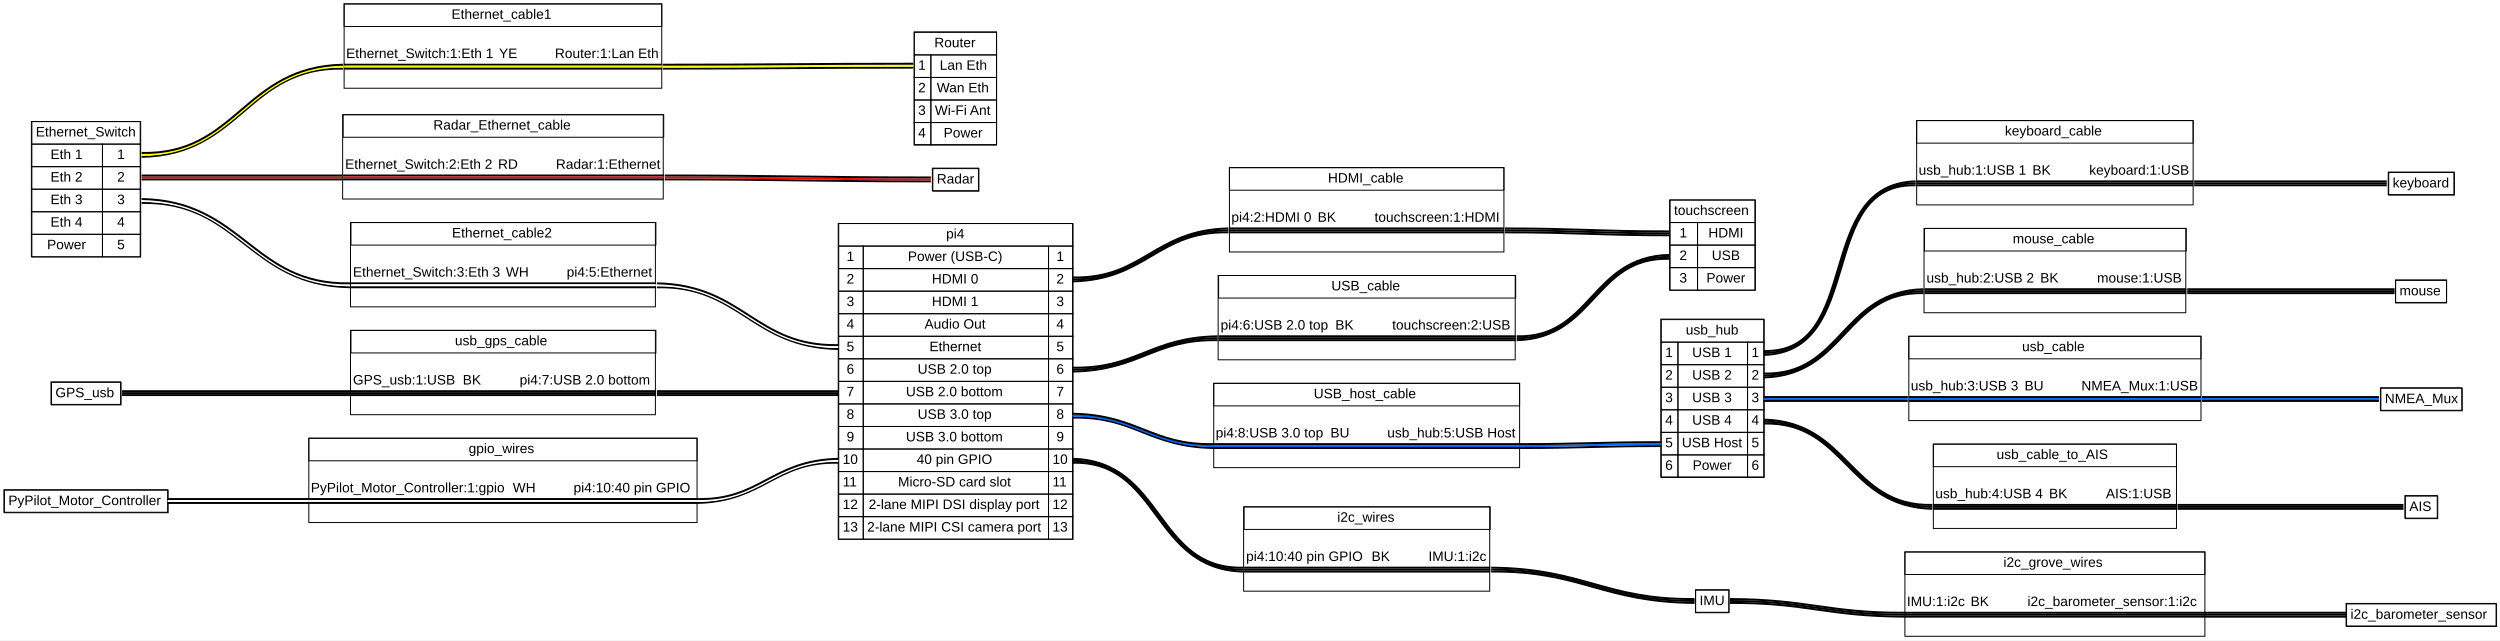
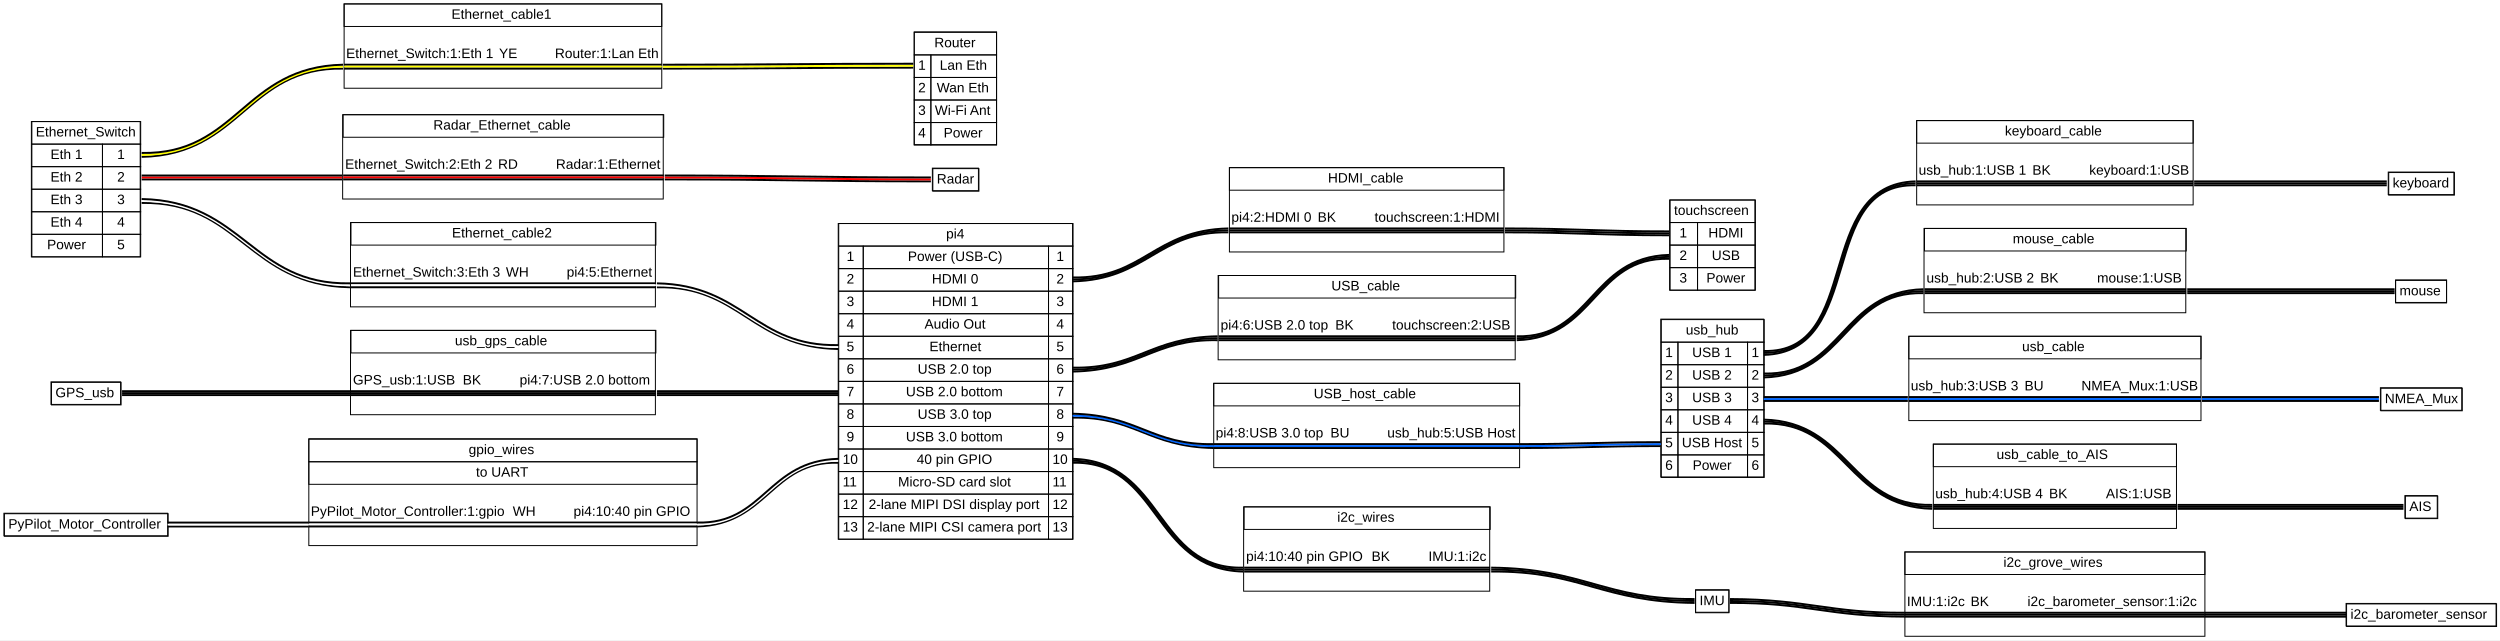
<svg xmlns="http://www.w3.org/2000/svg" width="2550pt" height="653pt" viewBox="0.00 0.00 2550.00 653.00">
  <g id="graph0" class="graph" transform="scale(1 1) rotate(0) translate(4 649)">
    <polygon fill="#ffffff" stroke="transparent" points="-4,4 -4,-649 2546,-649 2546,4 -4,4" />
    <g id="node1" class="node">
      <polygon fill="#ffffff" stroke="black" points="1090,-421 851,-421 851,-99 1090,-99 1090,-421" />
      <polygon fill="none" stroke="black" points="851.5,-398 851.5,-421 1090.5,-421 1090.5,-398 851.5,-398" />
      <text text-anchor="start" x="961" y="-405.8" font-family="arial" font-size="14.00">pi4</text>
      <polygon fill="none" stroke="black" points="851.5,-375 851.5,-398 876.5,-398 876.5,-375 851.5,-375" />
      <text text-anchor="start" x="859.5" y="-382.8" font-family="arial" font-size="14.00">1</text>
      <polygon fill="none" stroke="black" points="876.5,-375 876.5,-398 1065.5,-398 1065.5,-375 876.5,-375" />
      <text text-anchor="start" x="922" y="-382.8" font-family="arial" font-size="14.00">Power (USB-C)</text>
      <polygon fill="none" stroke="black" points="1065.5,-375 1065.5,-398 1090.5,-398 1090.5,-375 1065.5,-375" />
      <text text-anchor="start" x="1073.5" y="-382.8" font-family="arial" font-size="14.00">1</text>
      <polygon fill="none" stroke="black" points="851.5,-352 851.5,-375 876.5,-375 876.5,-352 851.5,-352" />
      <text text-anchor="start" x="859.5" y="-359.8" font-family="arial" font-size="14.00">2</text>
      <polygon fill="none" stroke="black" points="876.5,-352 876.5,-375 1065.5,-375 1065.5,-352 876.5,-352" />
      <text text-anchor="start" x="946.5" y="-359.8" font-family="arial" font-size="14.00">HDMI 0</text>
      <polygon fill="none" stroke="black" points="1065.5,-352 1065.5,-375 1090.5,-375 1090.5,-352 1065.5,-352" />
      <text text-anchor="start" x="1073.5" y="-359.8" font-family="arial" font-size="14.00">2</text>
      <polygon fill="none" stroke="black" points="851.5,-329 851.5,-352 876.5,-352 876.5,-329 851.5,-329" />
      <text text-anchor="start" x="859.5" y="-336.8" font-family="arial" font-size="14.00">3</text>
      <polygon fill="none" stroke="black" points="876.5,-329 876.5,-352 1065.5,-352 1065.5,-329 876.5,-329" />
      <text text-anchor="start" x="946.5" y="-336.8" font-family="arial" font-size="14.00">HDMI 1</text>
      <polygon fill="none" stroke="black" points="1065.5,-329 1065.5,-352 1090.5,-352 1090.5,-329 1065.5,-329" />
      <text text-anchor="start" x="1073.5" y="-336.8" font-family="arial" font-size="14.00">3</text>
      <polygon fill="none" stroke="black" points="851.5,-306 851.5,-329 876.5,-329 876.5,-306 851.5,-306" />
      <text text-anchor="start" x="859.5" y="-313.8" font-family="arial" font-size="14.00">4</text>
      <polygon fill="none" stroke="black" points="876.5,-306 876.5,-329 1065.5,-329 1065.5,-306 876.5,-306" />
      <text text-anchor="start" x="939" y="-313.8" font-family="arial" font-size="14.00">Audio Out</text>
      <polygon fill="none" stroke="black" points="1065.5,-306 1065.5,-329 1090.5,-329 1090.5,-306 1065.5,-306" />
      <text text-anchor="start" x="1073.5" y="-313.8" font-family="arial" font-size="14.00">4</text>
      <polygon fill="none" stroke="black" points="851.5,-283 851.5,-306 876.5,-306 876.5,-283 851.5,-283" />
      <text text-anchor="start" x="859.5" y="-290.8" font-family="arial" font-size="14.00">5</text>
      <polygon fill="none" stroke="black" points="876.5,-283 876.5,-306 1065.5,-306 1065.5,-283 876.5,-283" />
      <text text-anchor="start" x="944" y="-290.8" font-family="arial" font-size="14.00">Ethernet</text>
      <polygon fill="none" stroke="black" points="1065.5,-283 1065.5,-306 1090.5,-306 1090.5,-283 1065.5,-283" />
      <text text-anchor="start" x="1073.5" y="-290.8" font-family="arial" font-size="14.00">5</text>
      <polygon fill="none" stroke="black" points="851.5,-260 851.5,-283 876.5,-283 876.5,-260 851.5,-260" />
      <text text-anchor="start" x="859.5" y="-267.8" font-family="arial" font-size="14.00">6</text>
      <polygon fill="none" stroke="black" points="876.5,-260 876.5,-283 1065.5,-283 1065.5,-260 876.5,-260" />
      <text text-anchor="start" x="932" y="-267.8" font-family="arial" font-size="14.00">USB 2.0 top</text>
      <polygon fill="none" stroke="black" points="1065.5,-260 1065.5,-283 1090.5,-283 1090.5,-260 1065.5,-260" />
      <text text-anchor="start" x="1073.5" y="-267.8" font-family="arial" font-size="14.00">6</text>
      <polygon fill="none" stroke="black" points="851.5,-237 851.5,-260 876.5,-260 876.5,-237 851.5,-237" />
      <text text-anchor="start" x="859.5" y="-244.8" font-family="arial" font-size="14.00">7</text>
      <polygon fill="none" stroke="black" points="876.5,-237 876.5,-260 1065.5,-260 1065.5,-237 876.5,-237" />
      <text text-anchor="start" x="920" y="-244.8" font-family="arial" font-size="14.00">USB 2.0 bottom</text>
      <polygon fill="none" stroke="black" points="1065.5,-237 1065.5,-260 1090.5,-260 1090.5,-237 1065.5,-237" />
      <text text-anchor="start" x="1073.5" y="-244.8" font-family="arial" font-size="14.00">7</text>
      <polygon fill="none" stroke="black" points="851.5,-214 851.5,-237 876.5,-237 876.5,-214 851.5,-214" />
      <text text-anchor="start" x="859.5" y="-221.8" font-family="arial" font-size="14.00">8</text>
      <polygon fill="none" stroke="black" points="876.5,-214 876.5,-237 1065.5,-237 1065.5,-214 876.5,-214" />
      <text text-anchor="start" x="932" y="-221.8" font-family="arial" font-size="14.00">USB 3.0 top</text>
      <polygon fill="none" stroke="black" points="1065.5,-214 1065.5,-237 1090.5,-237 1090.5,-214 1065.5,-214" />
      <text text-anchor="start" x="1073.5" y="-221.8" font-family="arial" font-size="14.00">8</text>
      <polygon fill="none" stroke="black" points="851.5,-191 851.5,-214 876.5,-214 876.5,-191 851.5,-191" />
      <text text-anchor="start" x="859.5" y="-198.8" font-family="arial" font-size="14.00">9</text>
      <polygon fill="none" stroke="black" points="876.5,-191 876.5,-214 1065.5,-214 1065.5,-191 876.5,-191" />
      <text text-anchor="start" x="920" y="-198.8" font-family="arial" font-size="14.00">USB 3.0 bottom</text>
      <polygon fill="none" stroke="black" points="1065.5,-191 1065.5,-214 1090.5,-214 1090.5,-191 1065.5,-191" />
      <text text-anchor="start" x="1073.5" y="-198.8" font-family="arial" font-size="14.00">9</text>
      <polygon fill="none" stroke="black" points="851.5,-168 851.5,-191 876.5,-191 876.5,-168 851.5,-168" />
      <text text-anchor="start" x="855.5" y="-175.8" font-family="arial" font-size="14.00">10</text>
      <polygon fill="none" stroke="black" points="876.5,-168 876.5,-191 1065.5,-191 1065.5,-168 876.5,-168" />
      <text text-anchor="start" x="931" y="-175.8" font-family="arial" font-size="14.00">40 pin GPIO</text>
      <polygon fill="none" stroke="black" points="1065.5,-168 1065.5,-191 1090.5,-191 1090.5,-168 1065.5,-168" />
      <text text-anchor="start" x="1069.5" y="-175.8" font-family="arial" font-size="14.00">10</text>
      <polygon fill="none" stroke="black" points="851.5,-145 851.5,-168 876.5,-168 876.5,-145 851.5,-145" />
      <text text-anchor="start" x="855.5" y="-152.8" font-family="arial" font-size="14.00">11</text>
      <polygon fill="none" stroke="black" points="876.5,-145 876.5,-168 1065.5,-168 1065.5,-145 876.5,-145" />
      <text text-anchor="start" x="912" y="-152.8" font-family="arial" font-size="14.00">Micro-SD card slot</text>
      <polygon fill="none" stroke="black" points="1065.5,-145 1065.5,-168 1090.5,-168 1090.5,-145 1065.5,-145" />
      <text text-anchor="start" x="1069.5" y="-152.8" font-family="arial" font-size="14.00">11</text>
      <polygon fill="none" stroke="black" points="851.5,-122 851.5,-145 876.5,-145 876.5,-122 851.5,-122" />
      <text text-anchor="start" x="855.5" y="-129.8" font-family="arial" font-size="14.00">12</text>
      <polygon fill="none" stroke="black" points="876.5,-122 876.5,-145 1065.5,-145 1065.5,-122 876.5,-122" />
      <text text-anchor="start" x="882" y="-129.8" font-family="arial" font-size="14.00">2-lane MIPI DSI display port</text>
      <polygon fill="none" stroke="black" points="1065.5,-122 1065.5,-145 1090.5,-145 1090.5,-122 1065.5,-122" />
      <text text-anchor="start" x="1069.5" y="-129.8" font-family="arial" font-size="14.00">12</text>
      <polygon fill="none" stroke="black" points="851.5,-99 851.5,-122 876.5,-122 876.5,-99 851.5,-99" />
      <text text-anchor="start" x="855.5" y="-106.8" font-family="arial" font-size="14.00">13</text>
      <polygon fill="none" stroke="black" points="876.5,-99 876.5,-122 1065.5,-122 1065.5,-99 876.5,-99" />
      <text text-anchor="start" x="880.5" y="-106.8" font-family="arial" font-size="14.00">2-lane MIPI CSI camera port</text>
      <polygon fill="none" stroke="black" points="1065.5,-99 1065.5,-122 1090.5,-122 1090.5,-99 1065.5,-99" />
      <text text-anchor="start" x="1069.5" y="-106.8" font-family="arial" font-size="14.00">13</text>
    </g>
    <g id="node15" class="node">
      <polygon fill="#ffffff" stroke="black" points="1546,-258 1234,-258 1234,-172 1546,-172 1546,-258" />
      <polygon fill="none" stroke="black" points="1234,-235 1234,-258 1546,-258 1546,-235 1234,-235" />
      <text text-anchor="start" x="1336" y="-242.8" font-family="arial" font-size="14.00">USB_host_cable</text>
      <text text-anchor="start" x="1290.5" y="-221.8" font-family="arial" font-size="14.00"> </text>
      <text text-anchor="start" x="1236" y="-202.8" font-family="arial" font-size="14.00">pi4:8:USB 3.0 top</text>
      <text text-anchor="start" x="1353" y="-202.8" font-family="arial" font-size="14.00">     BU    </text>
      <text text-anchor="start" x="1411" y="-202.8" font-family="arial" font-size="14.00">usb_hub:5:USB Host</text>
      <polygon fill="#000000" stroke="transparent" points="1234,-195 1234,-197 1546,-197 1546,-195 1234,-195" />
      <polygon fill="#0066ff" stroke="transparent" points="1234,-193 1234,-195 1546,-195 1546,-193 1234,-193" />
      <polygon fill="#000000" stroke="transparent" points="1234,-191 1234,-193 1546,-193 1546,-191 1234,-191" />
      <text text-anchor="start" x="1290.5" y="-177.8" font-family="arial" font-size="14.00"> </text>
    </g>
    <g id="edge1" class="edge">
      <path fill="none" stroke="#000000" stroke-width="2" d="M1090,-223C1153.62,-224.22 1166.69,-193.22 1234,-192" />
      <path fill="none" stroke="#0066ff" stroke-width="2" d="M1090,-225C1155.47,-225 1168.53,-194 1234,-194" />
      <path fill="none" stroke="#000000" stroke-width="2" d="M1090,-227C1157.31,-225.78 1170.38,-194.78 1234,-196" />
    </g>
    <g id="node16" class="node">
      <polygon fill="#ffffff" stroke="black" points="1541.5,-368 1238.5,-368 1238.5,-282 1541.5,-282 1541.5,-368" />
      <polygon fill="none" stroke="black" points="1239,-345 1239,-368 1542,-368 1542,-345 1239,-345" />
      <text text-anchor="start" x="1354" y="-352.8" font-family="arial" font-size="14.00">USB_cable</text>
      <text text-anchor="start" x="1295.5" y="-331.8" font-family="arial" font-size="14.00"> </text>
      <text text-anchor="start" x="1241" y="-312.8" font-family="arial" font-size="14.00">pi4:6:USB 2.0 top</text>
      <text text-anchor="start" x="1358" y="-312.8" font-family="arial" font-size="14.00">     BK    </text>
      <text text-anchor="start" x="1416" y="-312.8" font-family="arial" font-size="14.00">touchscreen:2:USB</text>
      <polygon fill="#000000" stroke="transparent" points="1239,-305 1239,-307 1542,-307 1542,-305 1239,-305" />
      <polygon fill="#000000" stroke="transparent" points="1239,-303 1239,-305 1542,-305 1542,-303 1239,-303" />
      <polygon fill="#000000" stroke="transparent" points="1239,-301 1239,-303 1542,-303 1542,-301 1239,-301" />
      <text text-anchor="start" x="1295.5" y="-287.8" font-family="arial" font-size="14.00"> </text>
    </g>
    <g id="edge3" class="edge">
      <path fill="none" stroke="#000000" stroke-width="2" d="M1090,-270C1159.14,-271.23 1172.55,-303.23 1238,-302" />
      <path fill="none" stroke="#000000" stroke-width="2" d="M1090,-272C1157.3,-272 1170.7,-304 1238,-304" />
      <path fill="none" stroke="#000000" stroke-width="2" d="M1090,-274C1155.45,-272.77 1168.86,-304.77 1238,-306" />
    </g>
    <g id="node17" class="node">
      <polygon fill="#ffffff" stroke="black" points="1530,-478 1250,-478 1250,-392 1530,-392 1530,-478" />
      <polygon fill="none" stroke="black" points="1250,-455 1250,-478 1530,-478 1530,-455 1250,-455" />
      <text text-anchor="start" x="1350.5" y="-462.8" font-family="arial" font-size="14.00">HDMI_cable</text>
      <text text-anchor="start" x="1292" y="-441.8" font-family="arial" font-size="14.00"> </text>
      <text text-anchor="start" x="1252" y="-422.8" font-family="arial" font-size="14.00">pi4:2:HDMI 0</text>
      <text text-anchor="start" x="1340" y="-422.8" font-family="arial" font-size="14.00">     BK    </text>
      <text text-anchor="start" x="1398" y="-422.8" font-family="arial" font-size="14.00">touchscreen:1:HDMI</text>
      <polygon fill="#000000" stroke="transparent" points="1250,-415 1250,-417 1530,-417 1530,-415 1250,-415" />
      <polygon fill="#000000" stroke="transparent" points="1250,-413 1250,-415 1530,-415 1530,-413 1250,-413" />
      <polygon fill="#000000" stroke="transparent" points="1250,-411 1250,-413 1530,-413 1530,-411 1250,-411" />
      <text text-anchor="start" x="1292" y="-397.8" font-family="arial" font-size="14.00"> </text>
    </g>
    <g id="edge5" class="edge">
      <path fill="none" stroke="#000000" stroke-width="2" d="M1090,-362C1166.03,-363.58 1176.88,-413.58 1249,-412" />
      <path fill="none" stroke="#000000" stroke-width="2" d="M1090,-364C1164.08,-364 1174.92,-414 1249,-414" />
      <path fill="none" stroke="#000000" stroke-width="2" d="M1090,-366C1162.12,-364.42 1172.97,-414.42 1249,-416" />
    </g>
    <g id="node26" class="node">
      <polygon fill="#ffffff" stroke="black" points="1515.5,-132 1264.5,-132 1264.5,-46 1515.5,-46 1515.5,-132" />
      <polygon fill="none" stroke="black" points="1265,-109 1265,-132 1516,-132 1516,-109 1265,-109" />
      <text text-anchor="start" x="1360" y="-116.8" font-family="arial" font-size="14.00">i2c_wires</text>
      <text text-anchor="start" x="1327" y="-95.8" font-family="arial" font-size="14.00"> </text>
      <text text-anchor="start" x="1267" y="-76.8" font-family="arial" font-size="14.00">pi4:10:40 pin GPIO</text>
      <text text-anchor="start" x="1395" y="-76.8" font-family="arial" font-size="14.00">     BK    </text>
      <text text-anchor="start" x="1453" y="-76.8" font-family="arial" font-size="14.00">IMU:1:i2c</text>
      <polygon fill="#000000" stroke="transparent" points="1265,-69 1265,-71 1516,-71 1516,-69 1265,-69" />
      <polygon fill="#000000" stroke="transparent" points="1265,-67 1265,-69 1516,-69 1516,-67 1265,-67" />
      <polygon fill="#000000" stroke="transparent" points="1265,-65 1265,-67 1516,-67 1516,-65 1265,-65" />
      <text text-anchor="start" x="1327" y="-51.8" font-family="arial" font-size="14.00"> </text>
    </g>
    <g id="edge23" class="edge">
      <path fill="none" stroke="#000000" stroke-width="2" d="M1090,-177C1179.74,-179.17 1170.28,-68.17 1264,-66" />
      <path fill="none" stroke="#000000" stroke-width="2" d="M1090,-179C1181.73,-179 1172.27,-68 1264,-68" />
      <path fill="none" stroke="#000000" stroke-width="2" d="M1090,-181C1183.72,-178.83 1174.26,-67.83 1264,-70" />
    </g>
    <g id="node2" class="node">
      <polygon fill="#ffffff" stroke="black" points="1795,-323.5 1690,-323.5 1690,-162.5 1795,-162.5 1795,-323.5" />
      <polygon fill="none" stroke="black" points="1690.5,-300 1690.5,-323 1795.5,-323 1795.5,-300 1690.5,-300" />
      <text text-anchor="start" x="1715.5" y="-307.8" font-family="arial" font-size="14.00">usb_hub</text>
      <polygon fill="none" stroke="black" points="1690.5,-277 1690.5,-300 1707.5,-300 1707.5,-277 1690.5,-277" />
      <text text-anchor="start" x="1694.5" y="-284.8" font-family="arial" font-size="14.00">1</text>
      <polygon fill="none" stroke="black" points="1707.5,-277 1707.5,-300 1778.5,-300 1778.5,-277 1707.5,-277" />
      <text text-anchor="start" x="1722" y="-284.8" font-family="arial" font-size="14.00">USB 1</text>
      <polygon fill="none" stroke="black" points="1778.5,-277 1778.5,-300 1795.5,-300 1795.5,-277 1778.5,-277" />
      <text text-anchor="start" x="1782.5" y="-284.8" font-family="arial" font-size="14.00">1</text>
      <polygon fill="none" stroke="black" points="1690.5,-254 1690.5,-277 1707.5,-277 1707.5,-254 1690.5,-254" />
      <text text-anchor="start" x="1694.5" y="-261.8" font-family="arial" font-size="14.00">2</text>
      <polygon fill="none" stroke="black" points="1707.5,-254 1707.5,-277 1778.5,-277 1778.5,-254 1707.5,-254" />
      <text text-anchor="start" x="1722" y="-261.8" font-family="arial" font-size="14.00">USB 2</text>
      <polygon fill="none" stroke="black" points="1778.5,-254 1778.5,-277 1795.5,-277 1795.5,-254 1778.5,-254" />
      <text text-anchor="start" x="1782.5" y="-261.8" font-family="arial" font-size="14.00">2</text>
      <polygon fill="none" stroke="black" points="1690.5,-231 1690.5,-254 1707.5,-254 1707.5,-231 1690.5,-231" />
      <text text-anchor="start" x="1694.5" y="-238.8" font-family="arial" font-size="14.00">3</text>
      <polygon fill="none" stroke="black" points="1707.5,-231 1707.5,-254 1778.5,-254 1778.5,-231 1707.5,-231" />
      <text text-anchor="start" x="1722" y="-238.8" font-family="arial" font-size="14.00">USB 3</text>
      <polygon fill="none" stroke="black" points="1778.5,-231 1778.5,-254 1795.5,-254 1795.5,-231 1778.5,-231" />
      <text text-anchor="start" x="1782.5" y="-238.8" font-family="arial" font-size="14.00">3</text>
      <polygon fill="none" stroke="black" points="1690.5,-208 1690.5,-231 1707.5,-231 1707.5,-208 1690.5,-208" />
      <text text-anchor="start" x="1694.5" y="-215.8" font-family="arial" font-size="14.00">4</text>
      <polygon fill="none" stroke="black" points="1707.5,-208 1707.5,-231 1778.5,-231 1778.5,-208 1707.5,-208" />
      <text text-anchor="start" x="1722" y="-215.8" font-family="arial" font-size="14.00">USB 4</text>
      <polygon fill="none" stroke="black" points="1778.5,-208 1778.5,-231 1795.5,-231 1795.5,-208 1778.5,-208" />
      <text text-anchor="start" x="1782.5" y="-215.8" font-family="arial" font-size="14.00">4</text>
      <polygon fill="none" stroke="black" points="1690.5,-185 1690.5,-208 1707.5,-208 1707.5,-185 1690.5,-185" />
      <text text-anchor="start" x="1694.5" y="-192.8" font-family="arial" font-size="14.00">5</text>
      <polygon fill="none" stroke="black" points="1707.5,-185 1707.5,-208 1778.5,-208 1778.5,-185 1707.5,-185" />
      <text text-anchor="start" x="1711.5" y="-192.8" font-family="arial" font-size="14.00">USB Host</text>
      <polygon fill="none" stroke="black" points="1778.5,-185 1778.5,-208 1795.5,-208 1795.5,-185 1778.5,-185" />
      <text text-anchor="start" x="1782.5" y="-192.8" font-family="arial" font-size="14.00">5</text>
      <polygon fill="none" stroke="black" points="1690.5,-162 1690.5,-185 1707.5,-185 1707.5,-162 1690.5,-162" />
      <text text-anchor="start" x="1694.5" y="-169.8" font-family="arial" font-size="14.00">6</text>
      <polygon fill="none" stroke="black" points="1707.5,-162 1707.5,-185 1778.5,-185 1778.5,-162 1707.5,-162" />
      <text text-anchor="start" x="1722.5" y="-169.8" font-family="arial" font-size="14.00">Power</text>
      <polygon fill="none" stroke="black" points="1778.5,-162 1778.5,-185 1795.5,-185 1795.5,-162 1778.5,-162" />
      <text text-anchor="start" x="1782.5" y="-169.8" font-family="arial" font-size="14.00">6</text>
    </g>
    <g id="node18" class="node">
      <polygon fill="#ffffff" stroke="black" points="2225.5,-416 1958.5,-416 1958.5,-330 2225.5,-330 2225.5,-416" />
      <polygon fill="none" stroke="black" points="1959,-393 1959,-416 2226,-416 2226,-393 1959,-393" />
      <text text-anchor="start" x="2049" y="-400.8" font-family="arial" font-size="14.00">mouse_cable</text>
      <text text-anchor="start" x="2015" y="-379.8" font-family="arial" font-size="14.00"> </text>
      <text text-anchor="start" x="1961" y="-360.8" font-family="arial" font-size="14.00">usb_hub:2:USB 2</text>
      <text text-anchor="start" x="2077" y="-360.8" font-family="arial" font-size="14.00">     BK    </text>
      <text text-anchor="start" x="2135" y="-360.8" font-family="arial" font-size="14.00">mouse:1:USB</text>
      <polygon fill="#000000" stroke="transparent" points="1959,-353 1959,-355 2226,-355 2226,-353 1959,-353" />
      <polygon fill="#000000" stroke="transparent" points="1959,-351 1959,-353 2226,-353 2226,-351 1959,-351" />
      <polygon fill="#000000" stroke="transparent" points="1959,-349 1959,-351 2226,-351 2226,-349 1959,-349" />
      <text text-anchor="start" x="2015" y="-335.8" font-family="arial" font-size="14.00"> </text>
    </g>
    <g id="edge7" class="edge">
      <path fill="none" stroke="#000000" stroke-width="2" d="M1795,-264C1878.91,-266.02 1878.09,-352.02 1958,-350" />
      <path fill="none" stroke="#000000" stroke-width="2" d="M1795,-266C1876.91,-266 1876.09,-352 1958,-352" />
      <path fill="none" stroke="#000000" stroke-width="2" d="M1795,-268C1874.91,-265.98 1874.09,-351.98 1958,-354" />
    </g>
    <g id="node20" class="node">
      <polygon fill="#ffffff" stroke="black" points="2233,-526 1951,-526 1951,-440 2233,-440 2233,-526" />
      <polygon fill="none" stroke="black" points="1951,-503 1951,-526 2233,-526 2233,-503 1951,-503" />
      <text text-anchor="start" x="2041" y="-510.8" font-family="arial" font-size="14.00">keyboard_cable</text>
      <text text-anchor="start" x="2007" y="-489.8" font-family="arial" font-size="14.00"> </text>
      <text text-anchor="start" x="1953" y="-470.8" font-family="arial" font-size="14.00">usb_hub:1:USB 1</text>
      <text text-anchor="start" x="2069" y="-470.8" font-family="arial" font-size="14.00">     BK    </text>
      <text text-anchor="start" x="2127" y="-470.8" font-family="arial" font-size="14.00">keyboard:1:USB</text>
      <polygon fill="#000000" stroke="transparent" points="1951,-463 1951,-465 2233,-465 2233,-463 1951,-463" />
      <polygon fill="#000000" stroke="transparent" points="1951,-461 1951,-463 2233,-463 2233,-461 1951,-461" />
      <polygon fill="#000000" stroke="transparent" points="1951,-459 1951,-461 2233,-461 2233,-459 1951,-459" />
      <text text-anchor="start" x="2007" y="-445.8" font-family="arial" font-size="14.00"> </text>
    </g>
    <g id="edge11" class="edge">
      <path fill="none" stroke="#000000" stroke-width="2" d="M1795,-287C1900.15,-289.57 1848.68,-462.57 1950,-460" />
      <path fill="none" stroke="#000000" stroke-width="2" d="M1795,-289C1898.24,-289 1846.76,-462 1950,-462" />
      <path fill="none" stroke="#000000" stroke-width="2" d="M1795,-291C1896.32,-288.43 1844.85,-461.43 1950,-464" />
    </g>
    <g id="node24" class="node">
      <polygon fill="#ffffff" stroke="black" points="2241,-306 1943,-306 1943,-220 2241,-220 2241,-306" />
      <polygon fill="none" stroke="black" points="1943,-283 1943,-306 2241,-306 2241,-283 1943,-283" />
      <text text-anchor="start" x="2058.5" y="-290.8" font-family="arial" font-size="14.00">usb_cable</text>
      <text text-anchor="start" x="1999" y="-269.8" font-family="arial" font-size="14.00"> </text>
      <text text-anchor="start" x="1945" y="-250.8" font-family="arial" font-size="14.00">usb_hub:3:USB 3</text>
      <text text-anchor="start" x="2061" y="-250.8" font-family="arial" font-size="14.00">     BU    </text>
      <text text-anchor="start" x="2119" y="-250.8" font-family="arial" font-size="14.00">NMEA_Mux:1:USB</text>
      <polygon fill="#000000" stroke="transparent" points="1943,-243 1943,-245 2241,-245 2241,-243 1943,-243" />
      <polygon fill="#0066ff" stroke="transparent" points="1943,-241 1943,-243 2241,-243 2241,-241 1943,-241" />
      <polygon fill="#000000" stroke="transparent" points="1943,-239 1943,-241 2241,-241 2241,-239 1943,-239" />
      <text text-anchor="start" x="1999" y="-225.8" font-family="arial" font-size="14.00"> </text>
    </g>
    <g id="edge19" class="edge">
      <path fill="none" stroke="#000000" stroke-width="2" d="M1795,-240C1860.33,-240 1876.67,-240 1942,-240" />
      <path fill="none" stroke="#0066ff" stroke-width="2" d="M1795,-242C1860.33,-242 1876.67,-242 1942,-242" />
      <path fill="none" stroke="#000000" stroke-width="2" d="M1795,-244C1860.33,-244 1876.67,-244 1942,-244" />
    </g>
    <g id="node25" class="node">
      <polygon fill="#ffffff" stroke="black" points="2216,-196 1968,-196 1968,-110 2216,-110 2216,-196" />
      <polygon fill="none" stroke="black" points="1968,-173 1968,-196 2216,-196 2216,-173 1968,-173" />
      <text text-anchor="start" x="2032.5" y="-180.8" font-family="arial" font-size="14.00">usb_cable_to_AIS</text>
      <text text-anchor="start" x="2024" y="-159.8" font-family="arial" font-size="14.00"> </text>
      <text text-anchor="start" x="1970" y="-140.8" font-family="arial" font-size="14.00">usb_hub:4:USB 4</text>
      <text text-anchor="start" x="2086" y="-140.8" font-family="arial" font-size="14.00">     BK    </text>
      <text text-anchor="start" x="2144" y="-140.8" font-family="arial" font-size="14.00">AIS:1:USB</text>
      <polygon fill="#000000" stroke="transparent" points="1968,-133 1968,-135 2216,-135 2216,-133 1968,-133" />
      <polygon fill="#000000" stroke="transparent" points="1968,-131 1968,-133 2216,-133 2216,-131 1968,-131" />
      <polygon fill="#000000" stroke="transparent" points="1968,-129 1968,-131 2216,-131 2216,-129 1968,-129" />
      <text text-anchor="start" x="2024" y="-115.8" font-family="arial" font-size="14.00"> </text>
    </g>
    <g id="edge21" class="edge">
      <path fill="none" stroke="#000000" stroke-width="2" d="M1795,-217C1878.67,-218.98 1879.33,-131.98 1967,-130" />
      <path fill="none" stroke="#000000" stroke-width="2" d="M1795,-219C1880.67,-219 1881.33,-132 1967,-132" />
      <path fill="none" stroke="#000000" stroke-width="2" d="M1795,-221C1882.67,-219.02 1883.33,-132.02 1967,-134" />
    </g>
    <g id="node3" class="node">
      <polygon fill="#ffffff" stroke="black" points="139,-525 28,-525 28,-387 139,-387 139,-525" />
      <polygon fill="none" stroke="black" points="28.5,-502 28.5,-525 139.5,-525 139.5,-502 28.5,-502" />
      <text text-anchor="start" x="32.5" y="-509.8" font-family="arial" font-size="14.00">Ethernet_Switch</text>
      <polygon fill="none" stroke="black" points="28.5,-479 28.5,-502 100.5,-502 100.5,-479 28.5,-479" />
      <text text-anchor="start" x="47.5" y="-486.8" font-family="arial" font-size="14.00">Eth 1</text>
      <polygon fill="none" stroke="black" points="100.5,-479 100.5,-502 139.5,-502 139.5,-479 100.5,-479" />
      <text text-anchor="start" x="115.5" y="-486.8" font-family="arial" font-size="14.00">1</text>
      <polygon fill="none" stroke="black" points="28.5,-456 28.5,-479 100.5,-479 100.5,-456 28.5,-456" />
      <text text-anchor="start" x="47.5" y="-463.8" font-family="arial" font-size="14.00">Eth 2</text>
      <polygon fill="none" stroke="black" points="100.5,-456 100.5,-479 139.5,-479 139.5,-456 100.5,-456" />
      <text text-anchor="start" x="115.5" y="-463.8" font-family="arial" font-size="14.00">2</text>
      <polygon fill="none" stroke="black" points="28.5,-433 28.5,-456 100.5,-456 100.5,-433 28.5,-433" />
      <text text-anchor="start" x="47.5" y="-440.8" font-family="arial" font-size="14.00">Eth 3</text>
      <polygon fill="none" stroke="black" points="100.5,-433 100.5,-456 139.5,-456 139.5,-433 100.5,-433" />
      <text text-anchor="start" x="115.5" y="-440.8" font-family="arial" font-size="14.00">3</text>
      <polygon fill="none" stroke="black" points="28.5,-410 28.5,-433 100.5,-433 100.5,-410 28.5,-410" />
      <text text-anchor="start" x="47.5" y="-417.8" font-family="arial" font-size="14.00">Eth 4</text>
      <polygon fill="none" stroke="black" points="100.5,-410 100.5,-433 139.5,-433 139.5,-410 100.5,-410" />
      <text text-anchor="start" x="115.5" y="-417.8" font-family="arial" font-size="14.00">4</text>
      <polygon fill="none" stroke="black" points="28.5,-387 28.5,-410 100.5,-410 100.5,-387 28.5,-387" />
      <text text-anchor="start" x="44" y="-394.8" font-family="arial" font-size="14.00">Power</text>
      <polygon fill="none" stroke="black" points="100.5,-387 100.5,-410 139.5,-410 139.5,-387 100.5,-387" />
      <text text-anchor="start" x="115.5" y="-394.8" font-family="arial" font-size="14.00">5</text>
    </g>
    <g id="node21" class="node">
      <polygon fill="#ffffff" stroke="black" points="671,-645 347,-645 347,-559 671,-559 671,-645" />
      <polygon fill="none" stroke="black" points="347,-622 347,-645 671,-645 671,-622 347,-622" />
      <text text-anchor="start" x="456.5" y="-629.8" font-family="arial" font-size="14.00">Ethernet_cable1</text>
      <text text-anchor="start" x="423" y="-608.8" font-family="arial" font-size="14.00"> </text>
      <text text-anchor="start" x="349" y="-589.8" font-family="arial" font-size="14.00">Ethernet_Switch:1:Eth 1</text>
      <text text-anchor="start" x="505" y="-589.8" font-family="arial" font-size="14.00">     YE    </text>
      <text text-anchor="start" x="562" y="-589.8" font-family="arial" font-size="14.00">Router:1:Lan Eth</text>
      <polygon fill="#000000" stroke="transparent" points="347,-582 347,-584 671,-584 671,-582 347,-582" />
      <polygon fill="#ffff00" stroke="transparent" points="347,-580 347,-582 671,-582 671,-580 347,-580" />
      <polygon fill="#000000" stroke="transparent" points="347,-578 347,-580 671,-580 671,-578 347,-578" />
      <text text-anchor="start" x="423" y="-564.8" font-family="arial" font-size="14.00"> </text>
    </g>
    <g id="edge13" class="edge">
      <path fill="none" stroke="#000000" stroke-width="2" d="M140.5,-489C242.2,-490.87 248.29,-580.87 346,-579" />
      <path fill="none" stroke="#ffff00" stroke-width="2" d="M140.5,-491C240.21,-491 246.29,-581 346,-581" />
      <path fill="none" stroke="#000000" stroke-width="2" d="M140.5,-493C238.21,-491.13 244.3,-581.13 346,-583" />
    </g>
    <g id="node22" class="node">
      <polygon fill="#ffffff" stroke="black" points="664.5,-422 353.5,-422 353.5,-336 664.5,-336 664.5,-422" />
      <polygon fill="none" stroke="black" points="354,-399 354,-422 665,-422 665,-399 354,-399" />
      <text text-anchor="start" x="457" y="-406.8" font-family="arial" font-size="14.00">Ethernet_cable2</text>
      <text text-anchor="start" x="430" y="-385.8" font-family="arial" font-size="14.00"> </text>
      <text text-anchor="start" x="356" y="-366.8" font-family="arial" font-size="14.00">Ethernet_Switch:3:Eth 3</text>
      <text text-anchor="start" x="512" y="-366.8" font-family="arial" font-size="14.00">     WH    </text>
      <text text-anchor="start" x="574" y="-366.8" font-family="arial" font-size="14.00">pi4:5:Ethernet</text>
      <polygon fill="#000000" stroke="transparent" points="354,-359 354,-361 665,-361 665,-359 354,-359" />
      <polygon fill="#ffffff" stroke="transparent" points="354,-357 354,-359 665,-359 665,-357 354,-357" />
      <polygon fill="#000000" stroke="transparent" points="354,-355 354,-357 665,-357 665,-355 354,-355" />
      <text text-anchor="start" x="430" y="-341.8" font-family="arial" font-size="14.00"> </text>
    </g>
    <g id="edge15" class="edge">
      <path fill="none" stroke="#000000" stroke-width="2" d="M140.5,-442C240.4,-443.8 249.12,-357.8 353,-356" />
      <path fill="none" stroke="#ffffff" stroke-width="2" d="M140.5,-444C242.39,-444 251.11,-358 353,-358" />
      <path fill="none" stroke="#000000" stroke-width="2" d="M140.5,-446C244.38,-444.2 253.1,-358.2 353,-360" />
    </g>
    <g id="node23" class="node">
      <polygon fill="#ffffff" stroke="black" points="672.5,-532 345.5,-532 345.5,-446 672.5,-446 672.5,-532" />
      <polygon fill="none" stroke="black" points="346,-509 346,-532 673,-532 673,-509 346,-509" />
      <text text-anchor="start" x="438" y="-516.8" font-family="arial" font-size="14.00">Radar_Ethernet_cable</text>
      <text text-anchor="start" x="422" y="-495.8" font-family="arial" font-size="14.00"> </text>
      <text text-anchor="start" x="348" y="-476.8" font-family="arial" font-size="14.00">Ethernet_Switch:2:Eth 2</text>
      <text text-anchor="start" x="504" y="-476.8" font-family="arial" font-size="14.00">     RD    </text>
      <text text-anchor="start" x="563" y="-476.8" font-family="arial" font-size="14.00">Radar:1:Ethernet</text>
      <polygon fill="#000000" stroke="transparent" points="346,-469 346,-471 673,-471 673,-469 346,-469" />
      <polygon fill="#ff0000" stroke="transparent" points="346,-467 346,-469 673,-469 673,-467 346,-467" />
      <polygon fill="#000000" stroke="transparent" points="346,-465 346,-467 673,-467 673,-465 346,-465" />
      <text text-anchor="start" x="422" y="-451.8" font-family="arial" font-size="14.00"> </text>
    </g>
    <g id="edge17" class="edge">
      <path fill="none" stroke="#000000" stroke-width="2" d="M140.5,-466C231.39,-466 254.11,-466 345,-466" />
      <path fill="none" stroke="#ff0000" stroke-width="2" d="M140.5,-468C231.39,-468 254.11,-468 345,-468" />
      <path fill="none" stroke="#000000" stroke-width="2" d="M140.5,-470C231.39,-470 254.11,-470 345,-470" />
    </g>
    <g id="node4" class="node">
      <polygon fill="#ffffff" stroke="black" points="1012.5,-616.5 928.5,-616.5 928.5,-501.5 1012.5,-501.5 1012.5,-616.5" />
      <polygon fill="none" stroke="black" points="928.5,-593 928.5,-616 1012.5,-616 1012.5,-593 928.5,-593" />
      <text text-anchor="start" x="949" y="-600.8" font-family="arial" font-size="14.00">Router</text>
      <polygon fill="none" stroke="black" points="928.5,-570 928.5,-593 945.5,-593 945.5,-570 928.5,-570" />
      <text text-anchor="start" x="932.5" y="-577.8" font-family="arial" font-size="14.00">1</text>
      <polygon fill="none" stroke="black" points="945.5,-570 945.5,-593 1012.5,-593 1012.5,-570 945.5,-570" />
      <text text-anchor="start" x="954.5" y="-577.8" font-family="arial" font-size="14.00">Lan Eth</text>
      <polygon fill="none" stroke="black" points="928.5,-547 928.5,-570 945.5,-570 945.5,-547 928.5,-547" />
      <text text-anchor="start" x="932.5" y="-554.8" font-family="arial" font-size="14.00">2</text>
      <polygon fill="none" stroke="black" points="945.5,-547 945.5,-570 1012.5,-570 1012.5,-547 945.5,-547" />
      <text text-anchor="start" x="951.5" y="-554.8" font-family="arial" font-size="14.00">Wan Eth</text>
      <polygon fill="none" stroke="black" points="928.5,-524 928.5,-547 945.5,-547 945.5,-524 928.5,-524" />
      <text text-anchor="start" x="932.5" y="-531.8" font-family="arial" font-size="14.00">3</text>
      <polygon fill="none" stroke="black" points="945.5,-524 945.5,-547 1012.5,-547 1012.5,-524 945.5,-524" />
      <text text-anchor="start" x="949.5" y="-531.8" font-family="arial" font-size="14.00">Wi-Fi Ant</text>
      <polygon fill="none" stroke="black" points="928.5,-501 928.5,-524 945.5,-524 945.5,-501 928.5,-501" />
      <text text-anchor="start" x="932.5" y="-508.8" font-family="arial" font-size="14.00">4</text>
      <polygon fill="none" stroke="black" points="945.5,-501 945.5,-524 1012.5,-524 1012.5,-501 945.5,-501" />
      <text text-anchor="start" x="958.5" y="-508.8" font-family="arial" font-size="14.00">Power</text>
    </g>
    <g id="node5" class="node">
      <polygon fill="#ffffff" stroke="black" points="1786,-445 1699,-445 1699,-353 1786,-353 1786,-445" />
      <polygon fill="none" stroke="black" points="1699.5,-422 1699.5,-445 1786.5,-445 1786.5,-422 1699.5,-422" />
      <text text-anchor="start" x="1703.5" y="-429.8" font-family="arial" font-size="14.00">touchscreen</text>
      <polygon fill="none" stroke="black" points="1699.5,-399 1699.5,-422 1727.5,-422 1727.5,-399 1699.5,-399" />
      <text text-anchor="start" x="1709" y="-406.8" font-family="arial" font-size="14.00">1</text>
      <polygon fill="none" stroke="black" points="1727.5,-399 1727.5,-422 1786.5,-422 1786.5,-399 1727.5,-399" />
      <text text-anchor="start" x="1738.5" y="-406.8" font-family="arial" font-size="14.00">HDMI</text>
      <polygon fill="none" stroke="black" points="1699.5,-376 1699.5,-399 1727.5,-399 1727.5,-376 1699.5,-376" />
      <text text-anchor="start" x="1709" y="-383.8" font-family="arial" font-size="14.00">2</text>
      <polygon fill="none" stroke="black" points="1727.5,-376 1727.5,-399 1786.5,-399 1786.5,-376 1727.5,-376" />
      <text text-anchor="start" x="1742" y="-383.8" font-family="arial" font-size="14.00">USB</text>
      <polygon fill="none" stroke="black" points="1699.5,-353 1699.5,-376 1727.5,-376 1727.5,-353 1699.5,-353" />
      <text text-anchor="start" x="1709" y="-360.8" font-family="arial" font-size="14.00">3</text>
      <polygon fill="none" stroke="black" points="1727.5,-353 1727.5,-376 1786.5,-376 1786.5,-353 1727.5,-353" />
      <text text-anchor="start" x="1736.5" y="-360.8" font-family="arial" font-size="14.00">Power</text>
    </g>
    <g id="node6" class="node">
      <polygon fill="#ffffff" stroke="black" points="2499,-473.5 2432,-473.5 2432,-450.5 2499,-450.5 2499,-473.5" />
      <polygon fill="none" stroke="black" points="2432.5,-450 2432.5,-473 2499.5,-473 2499.5,-450 2432.5,-450" />
      <text text-anchor="start" x="2436.5" y="-457.8" font-family="arial" font-size="14.00">keyboard</text>
    </g>
    <g id="node7" class="node">
      <polygon fill="#ffffff" stroke="black" points="2491.5,-363.5 2439.5,-363.5 2439.5,-340.5 2491.5,-340.5 2491.5,-363.5" />
      <polygon fill="none" stroke="black" points="2439.5,-340 2439.5,-363 2491.5,-363 2491.5,-340 2439.5,-340" />
      <text text-anchor="start" x="2443.5" y="-347.8" font-family="arial" font-size="14.00">mouse</text>
    </g>
    <g id="node8" class="node">
      <polygon fill="#ffffff" stroke="black" points="119,-259.5 48,-259.5 48,-236.5 119,-236.5 119,-259.5" />
      <polygon fill="none" stroke="black" points="48.5,-236 48.5,-259 119.5,-259 119.5,-236 48.5,-236" />
      <text text-anchor="start" x="52.5" y="-243.8" font-family="arial" font-size="14.00">GPS_usb</text>
    </g>
    <g id="node19" class="node">
      <polygon fill="#ffffff" stroke="black" points="664.5,-312 353.5,-312 353.5,-226 664.5,-226 664.5,-312" />
      <polygon fill="none" stroke="black" points="354,-289 354,-312 665,-312 665,-289 354,-289" />
      <text text-anchor="start" x="460" y="-296.8" font-family="arial" font-size="14.00">usb_gps_cable</text>
      <text text-anchor="start" x="408" y="-275.8" font-family="arial" font-size="14.00"> </text>
      <text text-anchor="start" x="356" y="-256.8" font-family="arial" font-size="14.00">GPS_usb:1:USB</text>
      <text text-anchor="start" x="468" y="-256.8" font-family="arial" font-size="14.00">     BK    </text>
      <text text-anchor="start" x="526" y="-256.8" font-family="arial" font-size="14.00">pi4:7:USB 2.0 bottom</text>
      <polygon fill="#000000" stroke="transparent" points="354,-249 354,-251 665,-251 665,-249 354,-249" />
      <polygon fill="#000000" stroke="transparent" points="354,-247 354,-249 665,-249 665,-247 354,-247" />
      <polygon fill="#000000" stroke="transparent" points="354,-245 354,-247 665,-247 665,-245 354,-245" />
      <text text-anchor="start" x="408" y="-231.8" font-family="arial" font-size="14.00"> </text>
    </g>
    <g id="edge9" class="edge">
      <path fill="none" stroke="#000000" stroke-width="2" d="M120.5,-246C223.83,-246 249.67,-246 353,-246" />
      <path fill="none" stroke="#000000" stroke-width="2" d="M120.5,-248C223.83,-248 249.67,-248 353,-248" />
      <path fill="none" stroke="#000000" stroke-width="2" d="M120.5,-250C223.83,-250 249.67,-250 353,-250" />
    </g>
    <g id="node9" class="node">
      <polygon fill="#ffffff" stroke="black" points="2507,-253.5 2424,-253.5 2424,-230.5 2507,-230.5 2507,-253.5" />
      <polygon fill="none" stroke="black" points="2424.5,-230 2424.5,-253 2507.5,-253 2507.5,-230 2424.5,-230" />
      <text text-anchor="start" x="2428.5" y="-237.8" font-family="arial" font-size="14.00">NMEA_Mux</text>
    </g>
    <g id="node10" class="node">
      <polygon fill="#ffffff" stroke="black" points="2482,-143.5 2449,-143.5 2449,-120.5 2482,-120.5 2482,-143.5" />
      <polygon fill="none" stroke="black" points="2449.5,-120 2449.5,-143 2482.5,-143 2482.5,-120 2449.5,-120" />
      <text text-anchor="start" x="2453.5" y="-127.8" font-family="arial" font-size="14.00">AIS</text>
    </g>
    <g id="node11" class="node">
      <polygon fill="#ffffff" stroke="black" points="994,-477.5 947,-477.5 947,-454.5 994,-454.5 994,-477.5" />
      <polygon fill="none" stroke="black" points="947.5,-454 947.5,-477 994.5,-477 994.5,-454 947.5,-454" />
      <text text-anchor="start" x="951.5" y="-461.8" font-family="arial" font-size="14.00">Radar</text>
    </g>
    <g id="node12" class="node">
      <polygon fill="#ffffff" stroke="black" points="1759.5,-47.5 1725.5,-47.5 1725.5,-24.5 1759.5,-24.5 1759.5,-47.5" />
      <polygon fill="none" stroke="black" points="1725.5,-24 1725.5,-47 1759.5,-47 1759.5,-24 1725.5,-24" />
      <text text-anchor="start" x="1729.5" y="-31.8" font-family="arial" font-size="14.00">IMU</text>
    </g>
    <g id="node27" class="node">
      <polygon fill="#ffffff" stroke="black" points="2245,-86 1939,-86 1939,0 2245,0 2245,-86" />
      <polygon fill="none" stroke="black" points="1939,-63 1939,-86 2245,-86 2245,-63 1939,-63" />
      <text text-anchor="start" x="2039.5" y="-70.8" font-family="arial" font-size="14.00">i2c_grove_wires</text>
      <text text-anchor="start" x="1969.5" y="-49.8" font-family="arial" font-size="14.00"> </text>
      <text text-anchor="start" x="1941" y="-30.8" font-family="arial" font-size="14.00">IMU:1:i2c</text>
      <text text-anchor="start" x="2006" y="-30.8" font-family="arial" font-size="14.00">     BK    </text>
      <text text-anchor="start" x="2064" y="-30.8" font-family="arial" font-size="14.00">i2c_barometer_sensor:1:i2c</text>
      <polygon fill="#000000" stroke="transparent" points="1939,-23 1939,-25 2245,-25 2245,-23 1939,-23" />
      <polygon fill="#000000" stroke="transparent" points="1939,-21 1939,-23 2245,-23 2245,-21 1939,-21" />
      <polygon fill="#000000" stroke="transparent" points="1939,-19 1939,-21 2245,-21 2245,-19 1939,-19" />
      <text text-anchor="start" x="1969.5" y="-5.8" font-family="arial" font-size="14.00"> </text>
    </g>
    <g id="edge25" class="edge">
      <path fill="none" stroke="#000000" stroke-width="2" d="M1760.5,-34C1838.9,-34.38 1858.25,-20.38 1939,-20" />
      <path fill="none" stroke="#000000" stroke-width="2" d="M1760.5,-36C1840.08,-36 1859.42,-22 1939,-22" />
      <path fill="none" stroke="#000000" stroke-width="2" d="M1760.5,-38C1841.25,-37.62 1860.6,-23.62 1939,-24" />
    </g>
    <g id="node13" class="node">
      <polygon fill="#ffffff" stroke="black" points="2542,-33.5 2389,-33.5 2389,-10.5 2542,-10.5 2542,-33.5" />
      <polygon fill="none" stroke="black" points="2389.5,-10 2389.5,-33 2542.5,-33 2542.5,-10 2389.5,-10" />
      <text text-anchor="start" x="2393.5" y="-17.8" font-family="arial" font-size="14.00">i2c_barometer_sensor</text>
    </g>
    <g id="node14" class="node">
-       <polygon fill="#ffffff" stroke="black" points="167,-149.5 0,-149.5 0,-126.5 167,-126.5 167,-149.5" />
-       <polygon fill="none" stroke="black" points="0.5,-126 0.5,-149 167.5,-149 167.5,-126 0.5,-126" />
-       <text text-anchor="start" x="4.5" y="-133.8" font-family="arial" font-size="14.00">PyPilot_Motor_Controller</text>
+       <polygon fill="#ffffff" stroke="black" points="167,-125.5 0,-125.5 0,-102.5 167,-102.5 167,-125.5" />
+       <polygon fill="none" stroke="black" points="0.5,-102 0.5,-125 167.5,-125 167.5,-102 0.5,-102" />
+       <text text-anchor="start" x="4.5" y="-109.8" font-family="arial" font-size="14.00">PyPilot_Motor_Controller</text>
    </g>
    <g id="node28" class="node">
-       <polygon fill="#ffffff" stroke="black" points="707,-202 311,-202 311,-116 707,-116 707,-202" />
-       <polygon fill="none" stroke="black" points="311,-179 311,-202 707,-202 707,-179 311,-179" />
-       <text text-anchor="start" x="474" y="-186.8" font-family="arial" font-size="14.00">gpio_wires</text>
-       <text text-anchor="start" x="412" y="-165.8" font-family="arial" font-size="14.00"> </text>
-       <text text-anchor="start" x="313" y="-146.8" font-family="arial" font-size="14.00">PyPilot_Motor_Controller:1:gpio</text>
-       <text text-anchor="start" x="519" y="-146.8" font-family="arial" font-size="14.00">     WH    </text>
-       <text text-anchor="start" x="581" y="-146.8" font-family="arial" font-size="14.00">pi4:10:40 pin GPIO</text>
-       <polygon fill="#000000" stroke="transparent" points="311,-139 311,-141 707,-141 707,-139 311,-139" />
-       <polygon fill="#ffffff" stroke="transparent" points="311,-137 311,-139 707,-139 707,-137 311,-137" />
-       <polygon fill="#000000" stroke="transparent" points="311,-135 311,-137 707,-137 707,-135 311,-135" />
-       <text text-anchor="start" x="412" y="-121.8" font-family="arial" font-size="14.00"> </text>
+       <polygon fill="#ffffff" stroke="black" points="707,-201.5 311,-201.5 311,-92.5 707,-92.5 707,-201.5" />
+       <polygon fill="none" stroke="black" points="311,-178 311,-201 707,-201 707,-178 311,-178" />
+       <text text-anchor="start" x="474" y="-185.8" font-family="arial" font-size="14.00">gpio_wires</text>
+       <polygon fill="none" stroke="black" points="311,-155 311,-178 707,-178 707,-155 311,-155" />
+       <text text-anchor="start" x="481.5" y="-162.8" font-family="arial" font-size="14.00">to UART</text>
+       <text text-anchor="start" x="412" y="-141.8" font-family="arial" font-size="14.00"> </text>
+       <text text-anchor="start" x="313" y="-122.8" font-family="arial" font-size="14.00">PyPilot_Motor_Controller:1:gpio</text>
+       <text text-anchor="start" x="519" y="-122.8" font-family="arial" font-size="14.00">     WH    </text>
+       <text text-anchor="start" x="581" y="-122.8" font-family="arial" font-size="14.00">pi4:10:40 pin GPIO</text>
+       <polygon fill="#000000" stroke="transparent" points="311,-115 311,-117 707,-117 707,-115 311,-115" />
+       <polygon fill="#ffffff" stroke="transparent" points="311,-113 311,-115 707,-115 707,-113 311,-113" />
+       <polygon fill="#000000" stroke="transparent" points="311,-111 311,-113 707,-113 707,-111 311,-111" />
+       <text text-anchor="start" x="412" y="-97.8" font-family="arial" font-size="14.00"> </text>
    </g>
    <g id="edge27" class="edge">
-       <path fill="none" stroke="#000000" stroke-width="2" d="M167,-136C231,-136 247,-136 311,-136" />
-       <path fill="none" stroke="#ffffff" stroke-width="2" d="M167,-138C231,-138 247,-138 311,-138" />
-       <path fill="none" stroke="#000000" stroke-width="2" d="M167,-140C231,-140 247,-140 311,-140" />
+       <path fill="none" stroke="#000000" stroke-width="2" d="M167,-112C231,-112 247,-112 311,-112" />
+       <path fill="none" stroke="#ffffff" stroke-width="2" d="M167,-114C231,-114 247,-114 311,-114" />
+       <path fill="none" stroke="#000000" stroke-width="2" d="M167,-116C231,-116 247,-116 311,-116" />
    </g>
    <g id="edge2" class="edge">
      <path fill="none" stroke="#000000" stroke-width="2" d="M1546,-192C1610.25,-192.02 1626.24,-194.02 1690,-194" />
      <path fill="none" stroke="#0066ff" stroke-width="2" d="M1546,-194C1610.01,-194 1625.99,-196 1690,-196" />
      <path fill="none" stroke="#000000" stroke-width="2" d="M1546,-196C1609.76,-195.98 1625.75,-197.98 1690,-198" />
    </g>
    <g id="edge4" class="edge">
      <path fill="none" stroke="#000000" stroke-width="2" d="M1543,-302C1623.34,-304.03 1622.16,-387.03 1698.5,-385" />
      <path fill="none" stroke="#000000" stroke-width="2" d="M1543,-304C1621.34,-304 1620.16,-387 1698.5,-387" />
      <path fill="none" stroke="#000000" stroke-width="2" d="M1543,-306C1619.34,-303.97 1618.16,-386.97 1698.5,-389" />
    </g>
    <g id="edge6" class="edge">
      <path fill="none" stroke="#000000" stroke-width="2" d="M1531,-412C1605.14,-412.03 1623.72,-409.03 1698.5,-409" />
      <path fill="none" stroke="#000000" stroke-width="2" d="M1531,-414C1605.46,-414 1624.04,-411 1698.5,-411" />
      <path fill="none" stroke="#000000" stroke-width="2" d="M1531,-416C1605.78,-415.97 1624.36,-412.97 1698.5,-413" />
    </g>
    <g id="edge8" class="edge">
      <path fill="none" stroke="#000000" stroke-width="2" d="M2227,-350C2321,-350 2344.5,-350 2438.5,-350" />
      <path fill="none" stroke="#000000" stroke-width="2" d="M2227,-352C2321,-352 2344.5,-352 2438.5,-352" />
      <path fill="none" stroke="#000000" stroke-width="2" d="M2227,-354C2321,-354 2344.5,-354 2438.5,-354" />
    </g>
    <g id="edge10" class="edge">
      <path fill="none" stroke="#000000" stroke-width="2" d="M666,-246C748.22,-246 768.78,-246 851,-246" />
      <path fill="none" stroke="#000000" stroke-width="2" d="M666,-248C748.22,-248 768.78,-248 851,-248" />
      <path fill="none" stroke="#000000" stroke-width="2" d="M666,-250C748.22,-250 768.78,-250 851,-250" />
    </g>
    <g id="edge12" class="edge">
      <path fill="none" stroke="#000000" stroke-width="2" d="M2234,-460C2321.33,-460 2343.17,-460 2430.5,-460" />
      <path fill="none" stroke="#000000" stroke-width="2" d="M2234,-462C2321.33,-462 2343.17,-462 2430.5,-462" />
      <path fill="none" stroke="#000000" stroke-width="2" d="M2234,-464C2321.33,-464 2343.17,-464 2430.5,-464" />
    </g>
    <g id="edge14" class="edge">
      <path fill="none" stroke="#000000" stroke-width="2" d="M672,-579C785.63,-579 814.01,-580 927.5,-580" />
      <path fill="none" stroke="#ffff00" stroke-width="2" d="M672,-581C785.56,-581 813.94,-582 927.5,-582" />
      <path fill="none" stroke="#000000" stroke-width="2" d="M672,-583C785.49,-583 813.87,-584 927.5,-584" />
    </g>
    <g id="edge16" class="edge">
      <path fill="none" stroke="#000000" stroke-width="2" d="M666,-356C750.89,-357.65 762.17,-294.65 851,-293" />
      <path fill="none" stroke="#ffffff" stroke-width="2" d="M666,-358C752.86,-358 764.14,-295 851,-295" />
      <path fill="none" stroke="#000000" stroke-width="2" d="M666,-360C754.83,-358.35 766.11,-295.35 851,-297" />
    </g>
    <g id="edge18" class="edge">
      <path fill="none" stroke="#000000" stroke-width="2" d="M674,-466C794.54,-466 824.7,-464 945.5,-464" />
      <path fill="none" stroke="#ff0000" stroke-width="2" d="M674,-468C794.67,-468 824.83,-466 945.5,-466" />
      <path fill="none" stroke="#000000" stroke-width="2" d="M674,-470C794.8,-470 824.96,-468 945.5,-468" />
    </g>
    <g id="edge20" class="edge">
      <path fill="none" stroke="#000000" stroke-width="2" d="M2242,-240C2322.22,-240 2342.28,-240 2422.5,-240" />
      <path fill="none" stroke="#0066ff" stroke-width="2" d="M2242,-242C2322.22,-242 2342.28,-242 2422.5,-242" />
      <path fill="none" stroke="#000000" stroke-width="2" d="M2242,-244C2322.22,-244 2342.28,-244 2422.5,-244" />
    </g>
    <g id="edge22" class="edge">
      <path fill="none" stroke="#000000" stroke-width="2" d="M2217,-130C2319.44,-130 2345.06,-130 2447.5,-130" />
      <path fill="none" stroke="#000000" stroke-width="2" d="M2217,-132C2319.44,-132 2345.06,-132 2447.5,-132" />
      <path fill="none" stroke="#000000" stroke-width="2" d="M2217,-134C2319.44,-134 2345.06,-134 2447.5,-134" />
    </g>
    <g id="edge24" class="edge">
      <path fill="none" stroke="#000000" stroke-width="2" d="M1517,-66C1608.64,-66.91 1629.51,-34.91 1724.5,-34" />
      <path fill="none" stroke="#000000" stroke-width="2" d="M1517,-68C1610.31,-68 1631.19,-36 1724.5,-36" />
      <path fill="none" stroke="#000000" stroke-width="2" d="M1517,-70C1611.99,-69.09 1632.86,-37.09 1724.5,-38" />
    </g>
    <g id="edge26" class="edge">
      <path fill="none" stroke="#000000" stroke-width="2" d="M2245,-20C2309,-20 2325,-20 2389,-20" />
      <path fill="none" stroke="#000000" stroke-width="2" d="M2245,-22C2309,-22 2325,-22 2389,-22" />
      <path fill="none" stroke="#000000" stroke-width="2" d="M2245,-24C2309,-24 2325,-24 2389,-24" />
    </g>
    <g id="edge28" class="edge">
-       <path fill="none" stroke="#000000" stroke-width="2" d="M707,-136C775.48,-137.49 786.39,-178.49 851,-177" />
-       <path fill="none" stroke="#ffffff" stroke-width="2" d="M707,-138C773.54,-138 784.46,-179 851,-179" />
-       <path fill="none" stroke="#000000" stroke-width="2" d="M707,-140C771.61,-138.51 782.52,-179.51 851,-181" />
+       <path fill="none" stroke="#000000" stroke-width="2" d="M707,-112C779.22,-113.89 782.78,-178.89 851,-177" />
+       <path fill="none" stroke="#ffffff" stroke-width="2" d="M707,-114C777.22,-114 780.78,-179 851,-179" />
+       <path fill="none" stroke="#000000" stroke-width="2" d="M707,-116C775.22,-114.11 778.78,-179.11 851,-181" />
    </g>
  </g>
</svg>
